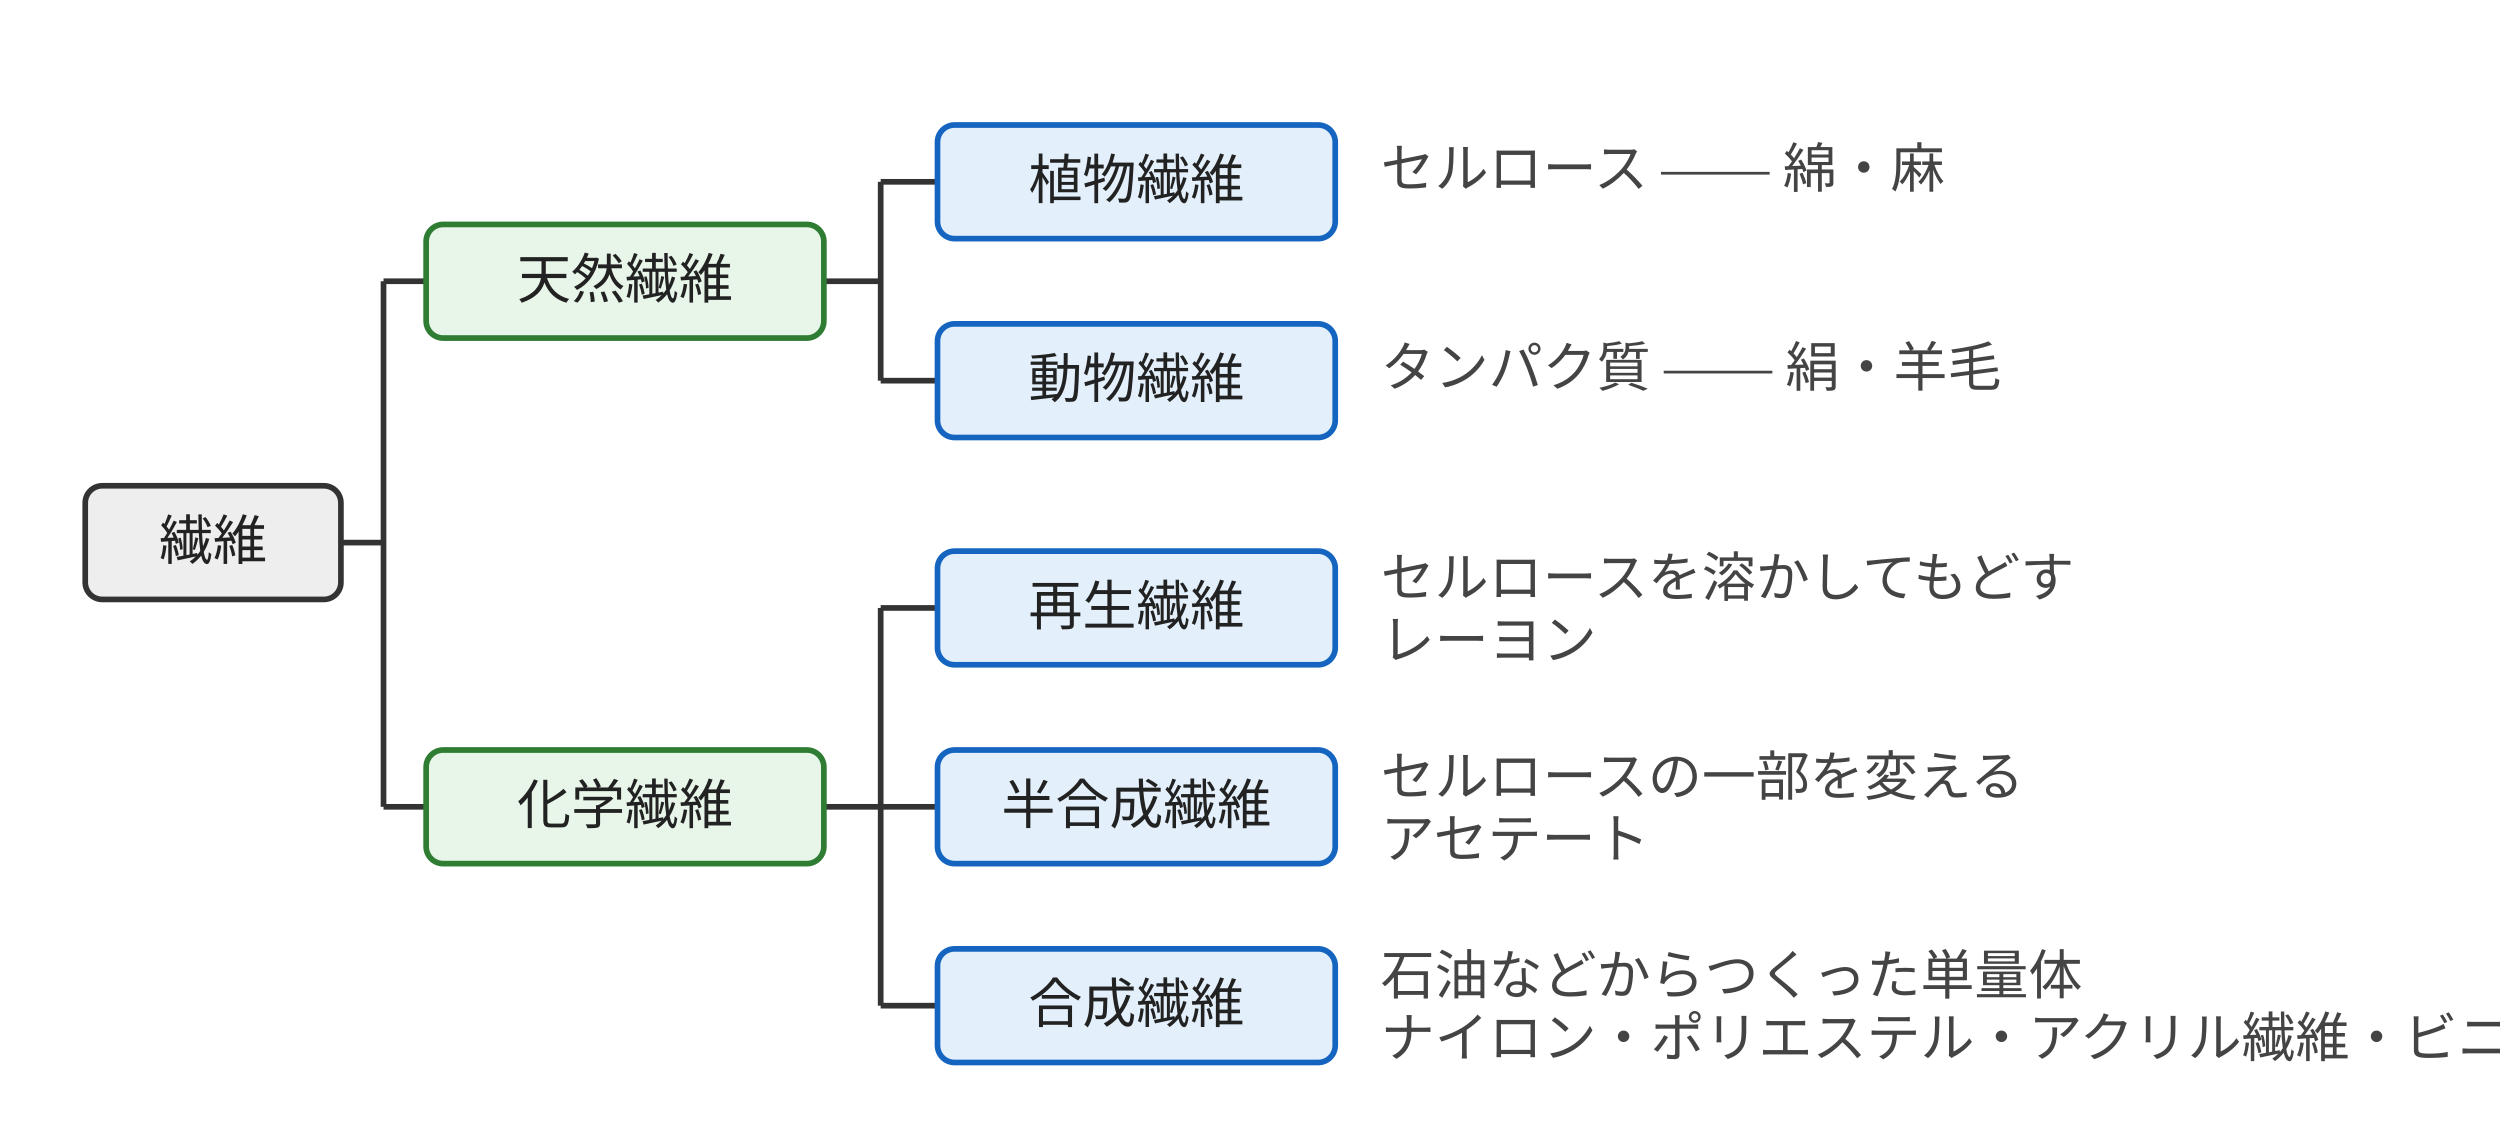
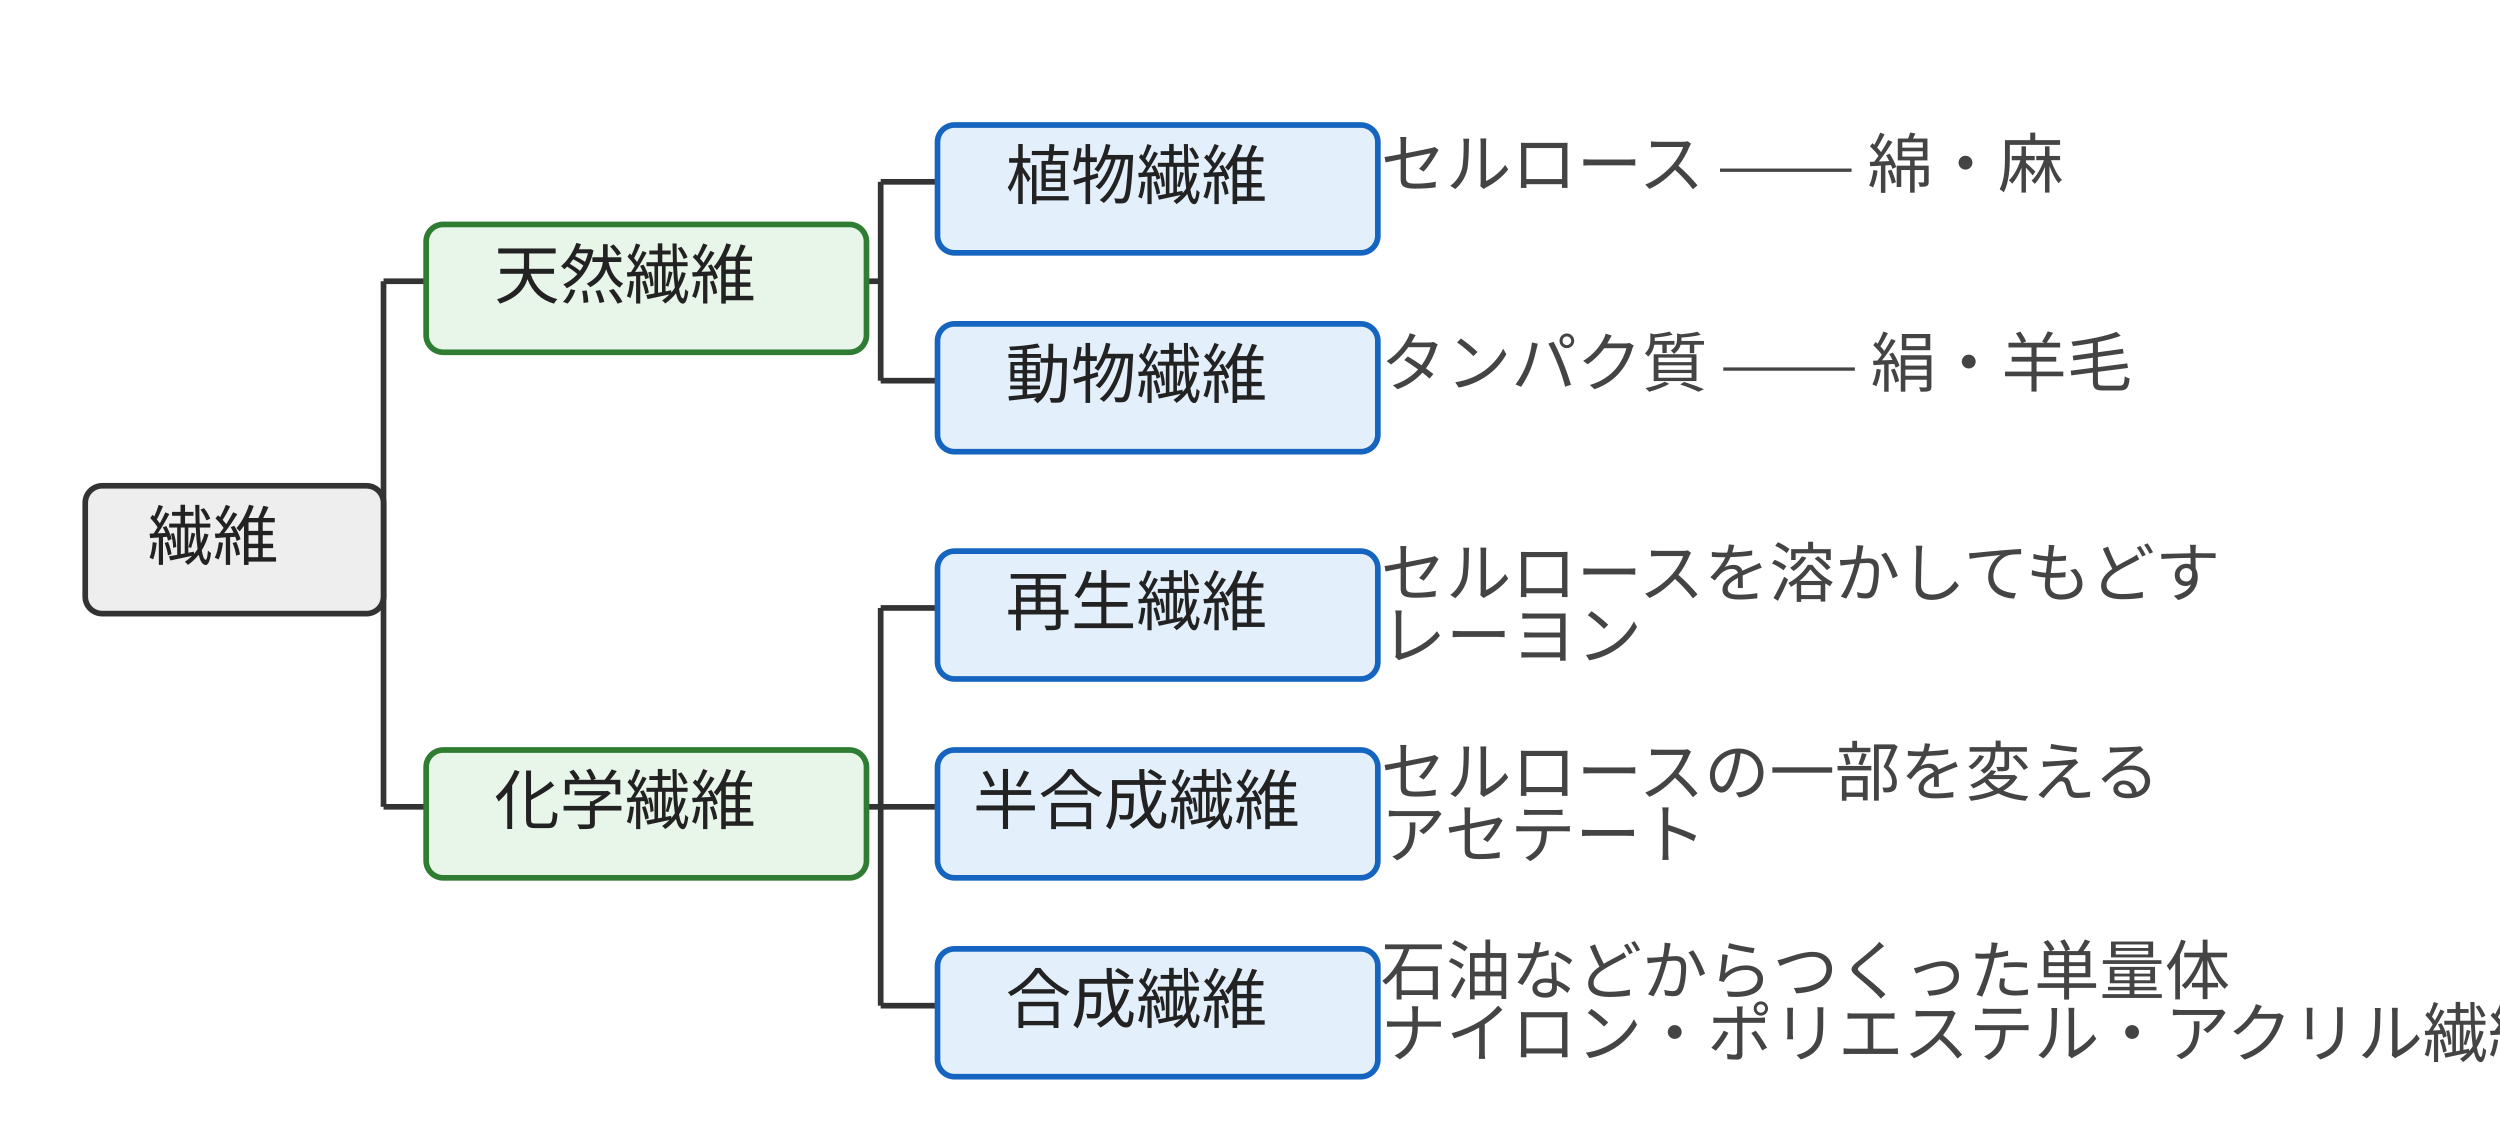
<svg xmlns="http://www.w3.org/2000/svg" width="694.737" height="315.789" viewBox="0 0 880 400" role="img">
  <style>
    .b0 { fill: #eeeeee; stroke: #333; stroke-width: 2; }
    .b1 { fill: #e8f5e9; stroke: #2e7d32; stroke-width: 2; }
    .b2 { fill: #e3f0fb; stroke: #1565c0; stroke-width: 2; }
    .ln { stroke: #333; stroke-width: 2; fill: none; }
-     .lab { font-size: 19px; fill: #222; }
-     .small { font-size: 19px; fill: #444; }
+     .lab { font-size: 23px; fill: #222; }
+     .small { font-size: 23px; fill: #444; }
  </style>
  <path class="ln" d="M 120 191 L 135 191 M 135 99 L 135 284 M 135 99 L 150 99 M 135 284 L 150 284" />
  <path class="ln" d="M 290 99 L 310 99 M 310 64 L 310 134 M 310 64 L 330 64 M 310 134 L 330 134" />
  <path class="ln" d="M 290 284 L 310 284 M 310 214 L 310 354 M 310 214 L 330 214 M 310 284 L 330 284 M 310 354 L 330 354" />
-   <rect class="b0" x="30" y="171" width="90" height="40" rx="6" />
+   <rect class="b0" x="30" y="171" width="105" height="45" rx="6" />
  <text class="lab" x="75" y="197" text-anchor="middle">繊維</text>
-   <rect class="b1" x="150" y="79" width="140" height="40" rx="6" />
+   <rect class="b1" x="150" y="79" width="155" height="45" rx="6" />
  <text class="lab" x="220" y="105" text-anchor="middle">天然繊維</text>
-   <rect class="b1" x="150" y="264" width="140" height="40" rx="6" />
+   <rect class="b1" x="150" y="264" width="155" height="45" rx="6" />
  <text class="lab" x="220" y="290" text-anchor="middle">化学繊維</text>
-   <rect class="b2" x="330" y="44" width="140" height="40" rx="6" />
+   <rect class="b2" x="330" y="44" width="155" height="45" rx="6" />
  <text class="lab" x="400" y="70" text-anchor="middle">植物繊維</text>
  <text class="small" x="486" y="66">セルロース —— 綿・麻</text>
-   <rect class="b2" x="330" y="114" width="140" height="40" rx="6" />
+   <rect class="b2" x="330" y="114" width="155" height="45" rx="6" />
  <text class="lab" x="400" y="140" text-anchor="middle">動物繊維</text>
  <text class="small" x="486" y="136">タンパク質 —— 絹・羊毛</text>
-   <rect class="b2" x="330" y="194" width="140" height="40" rx="6" />
+   <rect class="b2" x="330" y="194" width="155" height="45" rx="6" />
  <text class="lab" x="400" y="220" text-anchor="middle">再生繊維</text>
  <text class="small" x="486" y="210">セルロースを溶かしてもどす</text>
  <text class="small" x="486" y="232">レーヨン</text>
-   <rect class="b2" x="330" y="264" width="140" height="40" rx="6" />
+   <rect class="b2" x="330" y="264" width="155" height="45" rx="6" />
  <text class="lab" x="400" y="290" text-anchor="middle">半合成繊維</text>
  <text class="small" x="486" y="280">セルロースの一部を変える</text>
  <text class="small" x="486" y="302">アセテート</text>
-   <rect class="b2" x="330" y="334" width="140" height="40" rx="6" />
+   <rect class="b2" x="330" y="334" width="155" height="45" rx="6" />
  <text class="lab" x="400" y="360" text-anchor="middle">合成繊維</text>
  <text class="small" x="486" y="350">石油などからつくった単量体</text>
  <text class="small" x="486" y="372">ナイロン・ポリエステル・アクリル繊維・ビニロン</text>
</svg>
